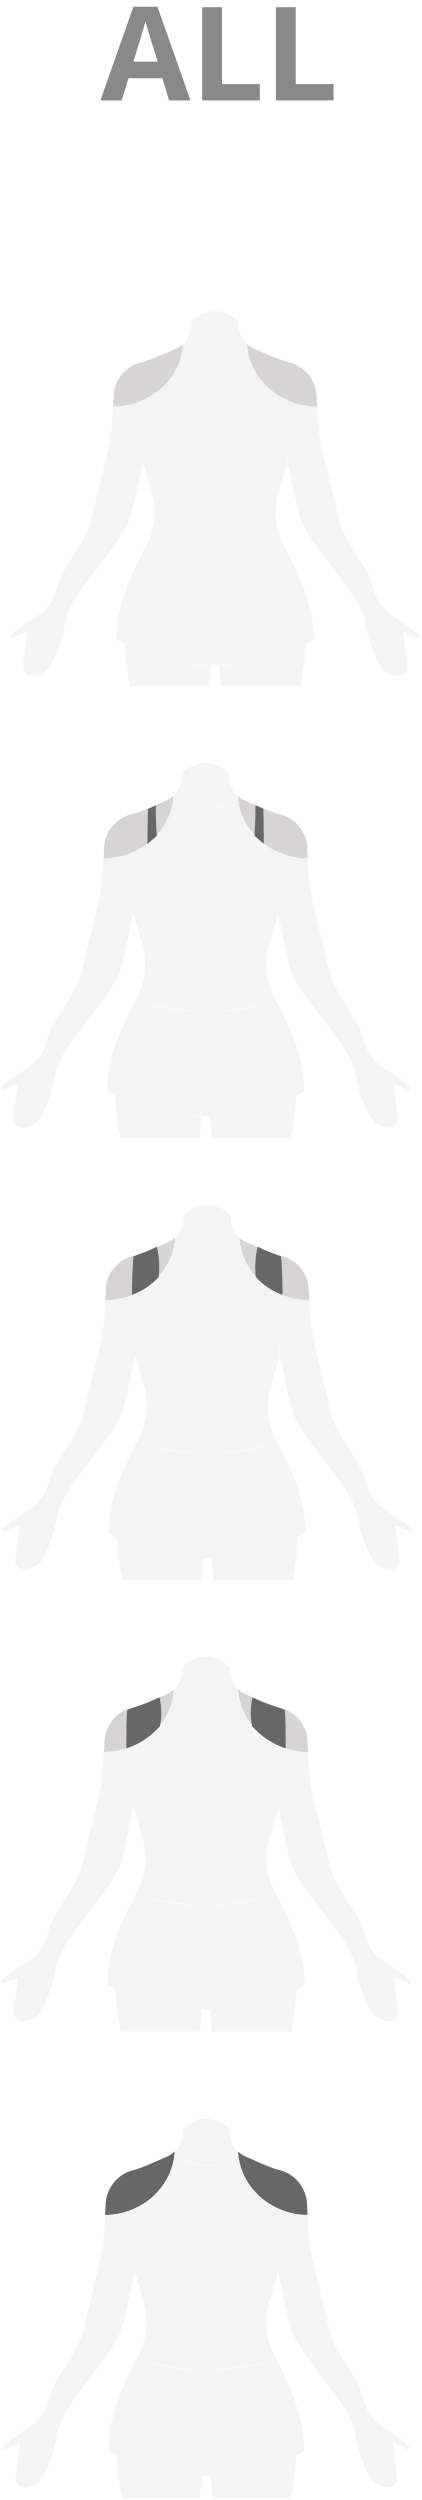
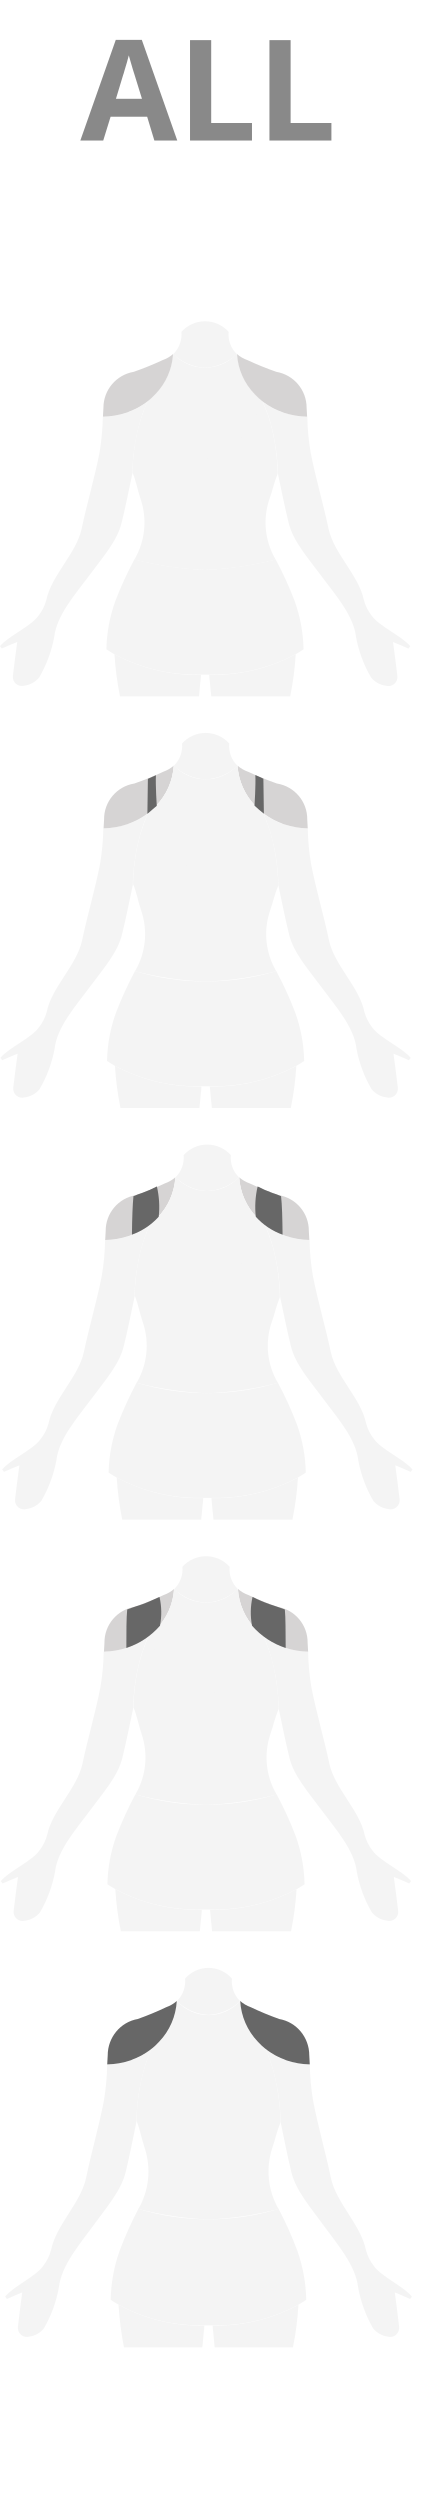
<svg xmlns="http://www.w3.org/2000/svg" width="42px" height="249px" viewBox="0 0 42 249" version="1.1">
  <defs />
  <g id="Page-1" stroke="none" stroke-width="1" fill="none" fill-rule="evenodd">
-     <g id="shoulder_thumbnails" transform="translate(0, -4)">
-       <g id="ALL" transform="translate(10, 0)" fill="#686868" fill-opacity="0.775" font-family="Muli-Bold, Muli" font-size="13" font-weight="bold">
-         <text>
-           <tspan x="0" y="14">ALL</tspan>
-         </text>
-       </g>
-       <g id="shoulder_thumbnails_0" transform="translate(1, 35)" fill-rule="nonzero">
+     <g id="shoulder_thumbnails">
+       <text id="ALL" fill-opacity="0.775" fill="#686868" font-family="Muli-Bold, Muli" font-size="14" font-weight="bold">
+         <tspan x="8" y="14">ALL</tspan>
+       </text>
+       <g id="shoulder_thumbnails_0" transform="translate(0, 32)" fill-rule="nonzero">
        <path d="M11.402,33.157 C11.487,34.568 11.671,35.972 11.952,37.357 L19.817,37.357 C19.867,36.736 19.95,36.107 20,35.494 C20.013,35.4 20.019,35.306 20.017,35.211 C17.015,35.285 14.046,34.577 11.402,33.157 Z" id="Path_927" fill="#F4F4F4" />
        <path d="M13.867,10.302 C14.076,9.512 14.355,8.742 14.7,8.001 C14.421,8.206 14.131,8.395 13.832,8.568 C13.816,8.585 13.799,8.585 13.783,8.601 L13.583,8.705 L13.48,8.755 C13.433,8.784 13.382,8.806 13.33,8.821 C13.282,8.836 13.237,8.858 13.196,8.887 C13.142,8.912 13.086,8.934 13.029,8.953 C12.98,8.97 12.946,8.986 12.896,9.003 C12.792,9.036 12.713,9.069 12.612,9.106 L12.596,9.106 C11.839,9.365 11.045,9.5 10.246,9.507 C10.219,10.708 10.108,11.905 9.913,13.09 C9.413,15.641 8.662,18.141 8.129,20.676 C7.596,23.143 5.111,25.31 4.61,27.777 C4.458,28.342 4.192,28.871 3.827,29.329 C3.104,30.372 0.816,31.356 0,32.356 C0.056,32.438 0.117,32.516 0.183,32.59 C0.701,32.356 1.218,32.139 1.717,31.94 C1.567,33.04 1.417,34.174 1.283,35.324 C1.249,35.624 1.368,35.921 1.599,36.116 C1.83,36.31 2.144,36.376 2.434,36.29 C3.009,36.214 3.534,35.922 3.901,35.474 C4.631,34.225 5.139,32.86 5.402,31.438 C5.636,29.304 7.486,27.203 8.786,25.454 C10.253,23.47 11.683,21.886 12.12,20.036 C12.52,18.419 12.837,16.786 13.187,15.152 L13.187,15.135 C13.208,13.502 13.437,11.878 13.867,10.302 Z" id="Path_928" fill="#F4F4F4" />
        <path d="M29.455,33.157 C29.37,34.568 29.186,35.972 28.905,37.357 L21.04,37.357 C20.99,36.736 20.906,36.107 20.857,35.494 C20.843,35.4 20.838,35.306 20.84,35.211 C23.841,35.281 26.809,34.574 29.455,33.157 Z" id="Path_951" fill="#F4F4F4" />
        <path d="M29.338,27.839 C28.8,26.427 28.17,25.052 27.455,23.721 C25.153,24.316 22.794,24.663 20.418,24.756 C18.042,24.664 15.683,24.317 13.381,23.721 C12.669,25.054 12.04,26.429 11.498,27.839 C10.933,29.39 10.629,31.023 10.598,32.673 C10.848,32.84 11.115,33.007 11.381,33.157 C14.03,34.567 16.999,35.268 19.999,35.19 L20.832,35.19 C23.832,35.268 26.801,34.567 29.45,33.157 C29.717,33.007 29.983,32.84 30.233,32.673 C30.202,31.024 29.9,29.39 29.338,27.839 Z" id="Path_952" fill="#F4F4F4" />
        <path d="M22.771,1.05 C22.173,0.382 21.318,-0 20.421,-0 C19.523,-0 18.669,0.382 18.07,1.05 C18.148,1.875 17.848,2.69 17.254,3.267 L17.27,3.283 C18.12,4.103 19.241,4.582 20.421,4.629 C21.6,4.579 22.72,4.1 23.572,3.283 L23.589,3.267 C22.992,2.692 22.691,1.875 22.771,1.05 Z" id="Path_953" fill="#F4F4F4" />
        <path d="M26.988,10.302 C26.779,9.512 26.5,8.742 26.155,8.001 C26.434,8.206 26.723,8.395 27.022,8.568 C27.039,8.585 27.055,8.585 27.072,8.601 L27.272,8.705 L27.375,8.755 C27.422,8.784 27.472,8.806 27.525,8.821 C27.573,8.836 27.618,8.858 27.659,8.887 C27.713,8.912 27.769,8.934 27.825,8.953 C27.875,8.97 27.909,8.986 27.959,9.003 C28.062,9.036 28.142,9.069 28.242,9.106 L28.259,9.106 C29.016,9.365 29.809,9.5 30.609,9.507 C30.627,10.708 30.739,11.906 30.942,13.09 C31.442,15.641 32.192,18.141 32.726,20.676 C33.259,23.143 35.744,25.31 36.245,27.777 C36.396,28.342 36.663,28.871 37.028,29.329 C37.762,30.379 40.046,31.362 40.862,32.363 C40.806,32.445 40.745,32.523 40.679,32.597 C40.161,32.363 39.644,32.147 39.145,31.947 C39.295,33.047 39.445,34.181 39.579,35.331 C39.613,35.631 39.494,35.929 39.263,36.123 C39.032,36.318 38.718,36.383 38.428,36.297 C37.853,36.221 37.328,35.929 36.961,35.481 C36.231,34.233 35.723,32.867 35.46,31.445 C35.226,29.311 33.376,27.211 32.076,25.461 C30.609,23.477 29.179,21.894 28.742,20.043 C28.342,18.426 28.025,16.793 27.675,15.159 L27.675,15.143 C27.636,13.508 27.405,11.883 26.988,10.302 Z" id="Path_954" fill="#F4F4F4" />
        <path d="M27.638,15.236 C27.638,15.252 27.655,15.102 27.655,15.119 C27.615,13.493 27.392,11.877 26.988,10.302 C26.763,9.517 26.485,8.748 26.155,8.001 C26.155,8.001 25.888,7.785 25.755,7.668 C25.686,7.616 25.624,7.554 25.571,7.485 L25.438,7.351 L25.372,7.285 C24.319,6.2 23.687,4.776 23.588,3.267 L23.571,3.283 C22.755,4.155 21.615,4.65 20.421,4.65 C19.227,4.65 18.086,4.155 17.27,3.283 L17.254,3.267 C17.158,4.776 16.525,6.201 15.47,7.284 L15.403,7.35 L15.27,7.484 L15.087,7.667 C14.953,7.784 14.82,7.901 14.686,8 C14.354,8.746 14.076,9.515 13.853,10.301 C13.433,11.873 13.21,13.491 13.187,15.118 C13.187,15.101 13.203,15.085 13.203,15.068 C13.57,15.968 13.703,16.836 14.003,17.702 C14.686,19.707 14.459,21.911 13.382,23.736 C15.684,24.33 18.043,24.677 20.419,24.771 C22.795,24.679 25.154,24.332 27.456,23.736 C26.379,21.911 26.153,19.707 26.835,17.702 C27.156,16.837 27.272,16.119 27.638,15.236 Z" id="Path_968" fill="#F4F4F4" />
        <path d="M26.155,7.985 C26.022,7.881 25.888,7.768 25.755,7.651 C25.686,7.599 25.624,7.537 25.571,7.468 L25.438,7.335 L25.372,7.269 C24.318,6.184 23.685,4.759 23.586,3.25 L23.569,3.267 C22.753,4.139 21.613,4.634 20.419,4.634 C19.224,4.634 18.084,4.139 17.268,3.267 L17.254,3.25 C17.158,4.76 16.525,6.185 15.47,7.268 L15.403,7.334 L15.27,7.467 L15.087,7.65 C14.953,7.767 14.82,7.884 14.686,7.984 C14.902,8.15 16.47,13.651 20.42,13.651 C24.154,13.651 25.938,8.134 26.154,7.984 L26.155,7.985 Z" id="Path_971" fill="#F4F4F4" />
        <path d="M12.602,9.101 C11.844,9.354 11.051,9.489 10.252,9.502 C10.269,9.202 10.285,8.918 10.302,8.618 C10.299,6.848 11.574,5.334 13.319,5.034 C14.294,4.696 15.251,4.307 16.187,3.871 C16.58,3.737 16.943,3.526 17.254,3.25 L17.237,3.267 C17.148,4.77 16.52,6.19 15.47,7.268 L15.403,7.334 L15.27,7.467 L15.087,7.65 C14.701,7.998 14.276,8.301 13.82,8.551 C13.803,8.567 13.787,8.567 13.77,8.584 L13.571,8.687 L13.467,8.737 C13.42,8.766 13.37,8.788 13.317,8.803 C13.27,8.818 13.225,8.841 13.184,8.869 C13.129,8.894 13.074,8.917 13.017,8.936 C12.967,8.952 12.933,8.969 12.884,8.985 C12.794,9.034 12.7,9.073 12.602,9.101 Z M28.238,9.101 C28.996,9.354 29.789,9.489 30.588,9.502 C30.572,9.202 30.555,8.918 30.539,8.618 C30.541,6.848 29.266,5.334 27.521,5.034 C26.546,4.696 25.59,4.307 24.655,3.871 C24.261,3.737 23.899,3.526 23.588,3.25 L23.604,3.267 C23.694,4.77 24.321,6.19 25.372,7.268 L25.438,7.334 L25.571,7.467 L25.755,7.65 C26.141,7.998 26.566,8.301 27.021,8.551 C27.038,8.567 27.054,8.567 27.071,8.584 L27.271,8.687 L27.374,8.737 C27.421,8.766 27.471,8.788 27.524,8.803 C27.572,8.818 27.617,8.841 27.658,8.869 C27.712,8.894 27.768,8.917 27.824,8.936 C27.874,8.952 27.908,8.969 27.958,8.985 C28.048,9.031 28.142,9.07 28.238,9.101 Z" id="Path_959" fill="#D6D4D4" />
      </g>
-       <g id="shoulder_thumbnails_1" transform="translate(0, 80)" fill-rule="nonzero">
+       <g id="shoulder_thumbnails_1" transform="translate(0, 73)" fill-rule="nonzero">
        <path d="M11.448,33.157 C11.533,34.568 11.717,35.972 11.999,37.357 L19.863,37.357 C19.913,36.736 19.997,36.107 20.047,35.494 C20.06,35.4 20.065,35.306 20.063,35.211 C17.062,35.281 14.094,34.574 11.448,33.157 Z" id="Path_982" fill="#F4F4F4" />
        <path d="M13.912,10.302 C14.121,9.512 14.4,8.742 14.745,8.001 C14.466,8.206 14.177,8.395 13.878,8.568 C13.861,8.585 13.845,8.585 13.828,8.601 L13.629,8.705 L13.525,8.755 C13.478,8.784 13.428,8.806 13.375,8.821 C13.328,8.836 13.283,8.858 13.242,8.887 C13.187,8.912 13.132,8.934 13.075,8.953 C13.025,8.97 12.991,8.986 12.941,9.003 C12.838,9.036 12.758,9.069 12.658,9.106 L12.641,9.106 C11.884,9.365 11.091,9.5 10.291,9.507 C10.273,10.708 10.161,11.906 9.958,13.09 C9.458,15.641 8.708,18.141 8.174,20.676 C7.641,23.143 5.157,25.31 4.656,27.777 C4.504,28.342 4.237,28.871 3.872,29.329 C3.139,30.379 0.855,31.362 0.038,32.363 C0.094,32.445 0.155,32.523 0.221,32.597 C0.739,32.363 1.256,32.147 1.755,31.947 C1.605,33.047 1.455,34.181 1.321,35.331 C1.287,35.631 1.406,35.929 1.637,36.123 C1.869,36.318 2.182,36.383 2.472,36.297 C3.047,36.221 3.572,35.929 3.94,35.481 C4.67,34.233 5.177,32.867 5.44,31.445 C5.674,29.311 7.524,27.211 8.824,25.461 C10.291,23.477 11.721,21.894 12.158,20.043 C12.559,18.426 12.875,16.793 13.225,15.159 L13.225,15.143 C13.265,13.508 13.495,11.883 13.912,10.302 Z" id="Path_983" fill="#F4F4F4" />
        <path d="M12.948,8.984 C12.997,8.968 13.032,8.951 13.081,8.935 C13.136,8.91 13.191,8.888 13.248,8.868 C13.295,8.853 13.34,8.831 13.381,8.802 C13.431,8.786 13.485,8.753 13.531,8.736 L13.635,8.686 L13.835,8.583 C13.851,8.566 13.868,8.566 13.884,8.55 C14.339,8.298 14.764,7.996 15.151,7.649 C15.22,7.597 15.282,7.535 15.334,7.466 L15.467,7.333 L15.534,7.267 C16.584,6.189 17.212,4.768 17.301,3.266 L17.318,3.249 C17.005,3.523 16.643,3.733 16.251,3.87 C15.315,4.308 14.358,4.697 13.383,5.038 C11.629,5.321 10.347,6.845 10.366,8.621 C10.349,8.921 10.333,9.205 10.316,9.505 C11.11,9.492 11.897,9.357 12.65,9.104 L12.666,9.104 C12.763,9.071 12.857,9.031 12.948,8.984 Z" id="Path_988" fill="#D6D4D4" />
        <path d="M29.517,33.157 C29.432,34.568 29.248,35.972 28.967,37.357 L21.102,37.357 C21.052,36.736 20.969,36.107 20.919,35.494 C20.906,35.4 20.9,35.306 20.902,35.211 C23.903,35.281 26.871,34.574 29.517,33.157 Z" id="Path_1007" fill="#F4F4F4" />
        <path d="M29.4,27.839 C28.862,26.427 28.233,25.052 27.517,23.721 C22.927,25.1 18.033,25.1 13.443,23.721 C12.731,25.054 12.102,26.429 11.56,27.839 C10.996,29.39 10.691,31.023 10.66,32.673 C10.91,32.84 11.177,33.007 11.443,33.157 C14.092,34.567 17.061,35.268 20.061,35.19 L20.894,35.19 C23.894,35.268 26.863,34.567 29.512,33.157 C29.779,33.007 30.045,32.84 30.295,32.673 C30.264,31.024 29.962,29.39 29.4,27.839 Z" id="Path_1008" fill="#F4F4F4" />
        <path d="M22.833,1.05 C22.235,0.382 21.38,-0 20.483,-0 C19.585,-0 18.731,0.382 18.132,1.05 C18.21,1.875 17.91,2.69 17.316,3.267 L17.332,3.283 C18.182,4.103 19.304,4.582 20.483,4.629 C21.662,4.579 22.783,4.1 23.634,3.283 L23.651,3.267 C23.054,2.692 22.753,1.875 22.833,1.05 Z" id="Path_1009" fill="#F4F4F4" />
        <path d="M27.034,10.302 C26.824,9.512 26.546,8.742 26.201,8.001 C26.479,8.206 26.769,8.395 27.068,8.568 C27.084,8.585 27.101,8.585 27.117,8.601 L27.317,8.705 L27.421,8.755 C27.467,8.784 27.518,8.806 27.571,8.821 C27.618,8.836 27.663,8.858 27.704,8.887 C27.759,8.912 27.814,8.934 27.871,8.953 C27.921,8.97 27.955,8.986 28.004,9.003 C28.108,9.036 28.188,9.069 28.288,9.106 L28.304,9.106 C29.061,9.365 29.855,9.5 30.655,9.507 C30.673,10.708 30.784,11.906 30.988,13.09 C31.488,15.641 32.238,18.141 32.772,20.676 C33.306,23.143 35.789,25.31 36.29,27.777 C36.442,28.342 36.708,28.871 37.074,29.329 C37.807,30.379 40.091,31.362 40.908,32.363 C40.852,32.445 40.791,32.523 40.724,32.597 C40.207,32.363 39.69,32.147 39.191,31.947 C39.341,33.047 39.491,34.181 39.624,35.331 C39.659,35.631 39.54,35.929 39.309,36.123 C39.077,36.318 38.764,36.383 38.474,36.297 C37.899,36.221 37.374,35.929 37.006,35.481 C36.276,34.233 35.769,32.867 35.506,31.445 C35.272,29.311 33.422,27.211 32.122,25.461 C30.655,23.477 29.224,21.894 28.788,20.043 C28.387,18.426 28.071,16.793 27.721,15.159 L27.721,15.143 C27.698,13.506 27.467,11.88 27.034,10.302 Z" id="Path_1010" fill="#F4F4F4" />
        <path d="M28.018,8.984 C27.968,8.968 27.934,8.951 27.884,8.935 C27.83,8.91 27.774,8.888 27.718,8.868 C27.67,8.853 27.625,8.831 27.584,8.802 C27.535,8.786 27.481,8.753 27.434,8.736 L27.331,8.686 L27.131,8.583 C27.114,8.566 27.098,8.566 27.081,8.55 C26.627,8.298 26.202,7.996 25.815,7.649 C25.746,7.597 25.684,7.535 25.631,7.466 L25.498,7.333 L25.432,7.267 C24.381,6.189 23.754,4.768 23.664,3.266 L23.65,3.25 C23.963,3.524 24.325,3.734 24.717,3.871 C25.652,4.309 26.609,4.698 27.584,5.039 C29.338,5.322 30.621,6.846 30.602,8.622 C30.618,8.922 30.635,9.206 30.651,9.506 C29.858,9.493 29.07,9.358 28.318,9.105 L28.301,9.105 C28.203,9.075 28.108,9.035 28.018,8.984 Z" id="Path_1015" fill="#D6D4D4" />
        <path d="M27.7,15.236 C27.7,15.252 27.717,15.102 27.717,15.119 C27.677,13.493 27.454,11.877 27.05,10.302 C26.825,9.517 26.547,8.748 26.217,8.001 C26.217,8.001 25.95,7.785 25.817,7.668 C25.748,7.616 25.686,7.554 25.634,7.485 L25.5,7.351 L25.434,7.285 C24.382,6.2 23.749,4.776 23.65,3.268 L23.633,3.285 C22.818,4.157 21.677,4.651 20.483,4.651 C19.289,4.651 18.148,4.157 17.332,3.285 L17.316,3.268 C17.22,4.777 16.588,6.202 15.532,7.285 L15.465,7.351 L15.332,7.485 L15.149,7.668 C15.015,7.785 14.882,7.902 14.748,8.001 C14.416,8.747 14.138,9.516 13.915,10.302 C13.496,11.874 13.272,13.492 13.249,15.119 C13.249,15.102 13.265,15.086 13.265,15.069 C13.632,15.969 13.765,16.837 14.065,17.703 C14.748,19.708 14.521,21.912 13.444,23.737 C15.746,24.331 18.105,24.678 20.481,24.772 C22.857,24.68 25.216,24.333 27.518,23.737 C26.442,21.912 26.215,19.708 26.897,17.703 C27.2,16.837 27.334,16.119 27.7,15.236 Z" id="Path_1024" fill="#F4F4F4" />
        <path d="M26.217,7.985 C26.084,7.881 25.95,7.768 25.817,7.651 C25.748,7.599 25.686,7.537 25.634,7.468 L25.5,7.335 L25.434,7.269 C24.381,6.184 23.747,4.759 23.648,3.25 L23.631,3.267 C22.815,4.139 21.675,4.634 20.481,4.634 C19.287,4.634 18.146,4.139 17.33,3.267 L17.316,3.25 C17.22,4.76 16.587,6.185 15.532,7.268 L15.465,7.334 L15.332,7.467 L15.149,7.65 C15.015,7.767 14.882,7.884 14.748,7.984 C14.965,8.15 16.532,13.651 20.482,13.651 C24.199,13.651 26,8.134 26.216,7.984 L26.217,7.985 Z" id="Path_1027" fill="#F4F4F4" />
        <path d="M14.68,8.061 C14.697,6.344 14.73,4.577 14.73,4.577 C14.73,4.577 14.847,4.511 15.53,4.211 C15.48,5.194 15.613,7.261 15.613,7.261 C15.313,7.528 15.013,7.761 14.68,8.061 Z" id="Path_69_4_" fill="#676767" />
        <path d="M25.349,7.245 C25.349,7.245 25.482,5.175 25.433,4.194 C26.116,4.494 26.233,4.56 26.233,4.56 C26.233,4.56 26.266,6.328 26.282,8.045 C25.933,7.761 25.649,7.528 25.349,7.245 Z" id="Path_69_3_" fill="#676767" />
      </g>
-       <g id="shoulder_thumbnails_2" transform="translate(0, 124)" fill-rule="nonzero">
+       <g id="shoulder_thumbnails_2" transform="translate(0, 114)" fill-rule="nonzero">
        <path d="M11.624,33.157 C11.709,34.568 11.893,35.972 12.175,37.357 L20.039,37.357 C20.089,36.736 20.173,36.107 20.222,35.494 C20.236,35.4 20.241,35.306 20.239,35.211 C17.238,35.285 14.269,34.577 11.624,33.157 Z" id="Path_1038" fill="#F4F4F4" />
        <path d="M14.089,10.302 C14.298,9.512 14.577,8.742 14.922,8.001 C14.643,8.206 14.354,8.395 14.055,8.568 C14.038,8.585 14.022,8.585 14.005,8.601 L13.806,8.705 L13.702,8.755 C13.655,8.784 13.605,8.806 13.552,8.821 C13.504,8.836 13.459,8.858 13.419,8.887 C13.364,8.912 13.309,8.934 13.252,8.953 C13.202,8.97 13.168,8.986 13.118,9.003 C13.015,9.036 12.935,9.069 12.835,9.106 L12.818,9.106 C12.061,9.365 11.268,9.5 10.468,9.507 C10.45,10.708 10.338,11.906 10.135,13.09 C9.635,15.641 8.885,18.141 8.351,20.676 C7.817,23.143 5.333,25.31 4.833,27.777 C4.681,28.342 4.414,28.871 4.049,29.329 C3.316,30.379 1.032,31.362 0.215,32.363 C0.271,32.445 0.332,32.523 0.398,32.597 C0.916,32.363 1.433,32.147 1.932,31.947 C1.782,33.047 1.632,34.181 1.498,35.331 C1.464,35.631 1.583,35.929 1.814,36.123 C2.046,36.318 2.359,36.383 2.649,36.297 C3.224,36.221 3.749,35.929 4.117,35.481 C4.846,34.233 5.354,32.867 5.617,31.445 C5.851,29.311 7.701,27.211 9.001,25.461 C10.468,23.477 11.898,21.894 12.335,20.043 C12.736,18.426 13.052,16.793 13.402,15.159 L13.402,15.143 C13.425,13.506 13.656,11.88 14.089,10.302 Z" id="Path_1039" fill="#F4F4F4" />
        <path d="M13.108,8.984 C13.158,8.968 13.192,8.951 13.242,8.935 C13.296,8.91 13.352,8.888 13.408,8.868 C13.456,8.853 13.501,8.831 13.542,8.802 C13.591,8.786 13.645,8.753 13.692,8.736 L13.795,8.686 L13.995,8.583 C14.011,8.566 14.028,8.566 14.045,8.55 C14.499,8.298 14.924,7.996 15.311,7.649 C15.38,7.597 15.442,7.535 15.494,7.466 L15.628,7.333 L15.694,7.267 C16.745,6.189 17.372,4.768 17.462,3.266 L17.478,3.249 C17.165,3.523 16.803,3.733 16.411,3.87 C15.476,4.308 14.519,4.697 13.544,5.038 C11.79,5.321 10.507,6.845 10.526,8.621 C10.51,8.921 10.493,9.205 10.477,9.505 C11.27,9.492 12.058,9.357 12.81,9.104 L12.827,9.104 C12.924,9.074 13.019,9.034 13.108,8.984 Z" id="Path_1044" fill="#D6D4D4" />
        <path d="M29.678,33.157 C29.593,34.568 29.409,35.972 29.127,37.357 L21.262,37.357 C21.213,36.736 21.129,36.107 21.079,35.494 C21.066,35.4 21.06,35.306 21.063,35.211 C24.064,35.281 27.031,34.574 29.678,33.157 Z" id="Path_1063" fill="#F4F4F4" />
        <path d="M29.561,27.839 C29.022,26.427 28.393,25.052 27.677,23.721 C23.087,25.1 18.194,25.1 13.604,23.721 C12.892,25.054 12.263,26.429 11.72,27.839 C11.156,29.39 10.852,31.023 10.82,32.673 C11.071,32.84 11.338,33.007 11.603,33.157 C14.252,34.567 17.221,35.268 20.221,35.19 L21.054,35.19 C24.055,35.268 27.024,34.567 29.672,33.157 C29.939,33.007 30.205,32.84 30.456,32.673 C30.425,31.024 30.122,29.39 29.561,27.839 Z" id="Path_1064" fill="#F4F4F4" />
        <path d="M22.993,1.05 C22.394,0.382 21.539,-0 20.642,-0 C19.745,-0 18.89,0.382 18.292,1.05 C18.369,1.875 18.069,2.69 17.475,3.267 L17.492,3.283 C18.342,4.103 19.463,4.582 20.643,4.629 C21.822,4.579 22.942,4.1 23.794,3.283 L23.81,3.267 C23.213,2.692 22.912,1.875 22.993,1.05 Z" id="Path_1065" fill="#F4F4F4" />
        <path d="M27.211,10.302 C27.001,9.512 26.723,8.742 26.378,8.001 C26.656,8.206 26.946,8.395 27.245,8.568 C27.261,8.585 27.278,8.585 27.294,8.601 L27.494,8.705 L27.598,8.755 C27.644,8.784 27.695,8.806 27.748,8.821 C27.795,8.836 27.84,8.858 27.881,8.887 C27.936,8.912 27.991,8.934 28.048,8.953 C28.097,8.97 28.132,8.986 28.181,9.003 C28.285,9.036 28.364,9.069 28.465,9.106 L28.481,9.106 C29.238,9.365 30.032,9.5 30.831,9.507 C30.85,10.708 30.961,11.906 31.165,13.09 C31.665,15.641 32.415,18.141 32.949,20.676 C33.482,23.143 35.966,25.31 36.467,27.777 C36.619,28.342 36.885,28.871 37.25,29.329 C37.984,30.379 40.268,31.362 41.084,32.363 C41.029,32.445 40.967,32.523 40.901,32.597 C40.384,32.363 39.866,32.147 39.368,31.947 C39.518,33.047 39.668,34.181 39.801,35.331 C39.836,35.631 39.717,35.929 39.485,36.123 C39.254,36.318 38.94,36.383 38.651,36.297 C38.076,36.221 37.551,35.929 37.183,35.481 C36.453,34.233 35.946,32.867 35.683,31.445 C35.449,29.311 33.599,27.211 32.299,25.461 C30.831,23.477 29.401,21.894 28.965,20.043 C28.564,18.426 28.248,16.793 27.898,15.159 L27.898,15.143 C27.858,13.508 27.628,11.883 27.211,10.302 Z" id="Path_1066" fill="#F4F4F4" />
        <path d="M28.178,8.984 C28.129,8.968 28.094,8.951 28.045,8.935 C27.99,8.91 27.935,8.888 27.878,8.868 C27.831,8.853 27.786,8.831 27.745,8.802 C27.695,8.786 27.641,8.753 27.595,8.736 L27.491,8.686 L27.291,8.583 C27.275,8.566 27.258,8.566 27.242,8.55 C26.787,8.298 26.362,7.996 25.975,7.649 C25.906,7.597 25.844,7.535 25.792,7.466 L25.658,7.333 L25.592,7.267 C24.541,6.189 23.914,4.768 23.825,3.266 L23.81,3.25 C24.123,3.524 24.485,3.734 24.877,3.871 C25.812,4.307 26.768,4.696 27.743,5.034 C29.496,5.318 30.779,6.841 30.76,8.618 C30.777,8.918 30.793,9.202 30.81,9.502 C30.016,9.489 29.229,9.354 28.476,9.101 L28.46,9.101 C28.363,9.069 28.269,9.03 28.178,8.984 Z" id="Path_1071" fill="#D6D4D4" />
        <path d="M27.86,15.236 C27.86,15.252 27.877,15.102 27.877,15.119 C27.838,13.493 27.614,11.877 27.211,10.302 C26.986,9.517 26.707,8.748 26.378,8.001 C26.378,8.001 26.111,7.785 25.977,7.668 C25.908,7.616 25.846,7.554 25.794,7.485 L25.66,7.351 L25.594,7.285 C24.542,6.2 23.91,4.776 23.81,3.268 L23.794,3.285 C22.978,4.157 21.837,4.651 20.643,4.651 C19.449,4.651 18.308,4.157 17.493,3.285 L17.476,3.268 C17.381,4.777 16.748,6.202 15.692,7.285 L15.626,7.351 L15.492,7.485 L15.309,7.668 C15.176,7.785 15.042,7.902 14.909,8.001 C14.576,8.747 14.298,9.516 14.076,10.302 C13.656,11.874 13.432,13.492 13.409,15.119 C13.409,15.102 13.426,15.086 13.426,15.069 C13.792,15.969 13.926,16.837 14.226,17.703 C14.908,19.708 14.681,21.912 13.605,23.737 C15.907,24.331 18.266,24.678 20.642,24.772 C23.017,24.68 25.377,24.333 27.678,23.737 C26.602,21.912 26.375,19.708 27.057,17.703 C27.378,16.837 27.494,16.119 27.86,15.236 Z" id="Path_1080" fill="#F4F4F4" />
        <path d="M26.378,7.985 C26.244,7.881 26.111,7.768 25.977,7.651 C25.908,7.599 25.846,7.537 25.794,7.468 L25.66,7.335 L25.594,7.269 C24.541,6.184 23.908,4.759 23.808,3.25 L23.792,3.267 C22.976,4.139 21.835,4.634 20.641,4.634 C19.447,4.634 18.306,4.139 17.491,3.267 L17.476,3.25 C17.381,4.76 16.748,6.185 15.692,7.268 L15.626,7.334 L15.492,7.467 L15.309,7.65 C15.176,7.767 15.042,7.884 14.909,7.984 C15.125,8.15 16.693,13.651 20.643,13.651 C24.376,13.651 26.16,8.134 26.377,7.984 L26.378,7.985 Z" id="Path_1083" fill="#F4F4F4" />
        <path d="M13.291,5.137 C13.207,6.021 13.158,7.287 13.141,8.971 C14.163,8.604 15.079,7.992 15.808,7.187 C15.918,6.178 15.856,5.158 15.625,4.169 C15.163,4.414 14.684,4.626 14.192,4.803 C13.908,4.887 13.575,5.021 13.291,5.137 Z" id="Path_44_8_" fill="#676767" />
        <path d="M27.094,4.804 C26.602,4.627 26.123,4.415 25.66,4.17 C25.429,5.159 25.367,6.179 25.477,7.188 C26.203,7.996 27.12,8.609 28.144,8.972 C28.127,7.305 28.094,6.022 27.994,5.138 C27.715,5.021 27.377,4.887 27.094,4.804 Z" id="Path_44_7_" fill="#676767" />
      </g>
-       <g id="shoulder_thumbnails_3" transform="translate(0, 169)" fill-rule="nonzero">
+       <g id="shoulder_thumbnails_3" transform="translate(0, 155)" fill-rule="nonzero">
        <path d="M11.485,33.157 C11.57,34.568 11.754,35.972 12.036,37.357 L19.901,37.357 C19.95,36.736 20.034,36.107 20.084,35.494 C20.097,35.4 20.103,35.306 20.1,35.211 C17.1,35.281 14.132,34.574 11.485,33.157 Z" id="Path_1094" fill="#F4F4F4" />
        <path d="M13.949,10.302 C14.159,9.512 14.437,8.742 14.782,8.001 C14.504,8.206 14.214,8.395 13.915,8.568 C13.899,8.585 13.882,8.585 13.866,8.601 L13.666,8.705 L13.562,8.755 C13.516,8.784 13.465,8.806 13.412,8.821 C13.365,8.836 13.32,8.858 13.279,8.887 C13.224,8.912 13.169,8.934 13.112,8.953 C13.063,8.97 13.028,8.986 12.979,9.003 C12.875,9.036 12.796,9.069 12.695,9.106 L12.679,9.106 C11.922,9.365 11.128,9.5 10.329,9.507 C10.31,10.708 10.199,11.906 9.995,13.09 C9.496,15.641 8.745,18.141 8.211,20.676 C7.678,23.143 5.194,25.31 4.693,27.777 C4.541,28.342 4.275,28.871 3.91,29.329 C3.176,30.379 0.892,31.362 0.076,32.363 C0.131,32.445 0.193,32.523 0.259,32.597 C0.776,32.363 1.294,32.147 1.792,31.947 C1.642,33.047 1.492,34.181 1.359,35.331 C1.324,35.631 1.443,35.929 1.675,36.123 C1.906,36.318 2.22,36.383 2.509,36.297 C3.084,36.221 3.609,35.929 3.977,35.481 C4.707,34.233 5.214,32.867 5.477,31.445 C5.711,29.311 7.561,27.211 8.861,25.461 C10.329,23.477 11.759,21.894 12.195,20.043 C12.596,18.426 12.913,16.793 13.262,15.159 L13.262,15.143 C13.294,13.507 13.524,11.881 13.949,10.302 Z" id="Path_1095" fill="#F4F4F4" />
        <path d="M12.986,8.984 C13.036,8.968 13.07,8.951 13.119,8.935 C13.174,8.91 13.229,8.888 13.286,8.868 C13.334,8.853 13.379,8.831 13.42,8.802 C13.469,8.786 13.523,8.753 13.57,8.736 L13.673,8.686 L13.873,8.583 C13.889,8.566 13.906,8.566 13.922,8.55 C14.377,8.298 14.802,7.996 15.189,7.649 C15.258,7.597 15.32,7.535 15.372,7.466 L15.506,7.333 L15.572,7.267 C16.623,6.189 17.25,4.768 17.339,3.266 L17.356,3.249 C17.043,3.523 16.681,3.733 16.289,3.87 C15.354,4.308 14.397,4.697 13.422,5.038 C11.668,5.321 10.385,6.845 10.404,8.621 C10.388,8.921 10.371,9.205 10.354,9.505 C11.148,9.492 11.935,9.357 12.688,9.104 L12.705,9.104 C12.786,9.068 12.886,9.035 12.986,8.984 Z" id="Path_1100" fill="#D6D4D4" />
        <path d="M29.539,33.157 C29.454,34.568 29.27,35.972 28.988,37.357 L21.124,37.357 C21.074,36.736 20.99,36.107 20.941,35.494 C20.927,35.4 20.922,35.306 20.924,35.211 C23.925,35.281 26.893,34.574 29.539,33.157 Z" id="Path_1119" fill="#F4F4F4" />
        <path d="M29.439,27.839 C28.9,26.427 28.271,25.052 27.555,23.721 C22.965,25.1 18.072,25.1 13.482,23.721 C12.77,25.054 12.141,26.429 11.598,27.839 C11.034,29.39 10.73,31.023 10.698,32.673 C10.948,32.84 11.215,33.007 11.481,33.157 C14.13,34.567 17.099,35.268 20.099,35.19 L20.932,35.19 C23.932,35.268 26.901,34.567 29.55,33.157 C29.817,33.007 30.083,32.84 30.334,32.673 C30.303,31.024 30,29.39 29.439,27.839 Z" id="Path_1120" fill="#F4F4F4" />
        <path d="M22.871,1.05 C22.272,0.382 21.417,-0 20.52,-0 C19.623,-0 18.768,0.382 18.169,1.05 C18.247,1.875 17.947,2.69 17.353,3.267 L17.369,3.283 C18.219,4.103 19.341,4.582 20.521,4.629 C21.7,4.579 22.82,4.1 23.672,3.283 L23.688,3.267 C23.091,2.692 22.79,1.875 22.871,1.05 Z" id="Path_1121" fill="#F4F4F4" />
        <path d="M27.071,10.302 C26.862,9.512 26.583,8.742 26.238,8.001 C26.517,8.206 26.806,8.395 27.105,8.568 C27.122,8.585 27.138,8.585 27.155,8.601 L27.354,8.705 L27.458,8.755 C27.505,8.784 27.555,8.806 27.608,8.821 C27.656,8.836 27.701,8.858 27.741,8.887 C27.796,8.912 27.851,8.934 27.908,8.953 C27.958,8.97 27.992,8.986 28.042,9.003 C28.145,9.036 28.225,9.069 28.325,9.106 L28.342,9.106 C29.098,9.362 29.89,9.496 30.688,9.502 C30.706,10.703 30.818,11.901 31.021,13.085 C31.521,15.636 32.271,18.136 32.805,20.671 C33.338,23.138 35.822,25.304 36.323,27.772 C36.475,28.337 36.742,28.866 37.107,29.324 C37.84,30.374 40.124,31.357 40.941,32.358 C40.885,32.44 40.824,32.518 40.757,32.592 C40.24,32.358 39.723,32.142 39.224,31.942 C39.374,33.042 39.524,34.176 39.657,35.326 C39.692,35.626 39.573,35.924 39.342,36.118 C39.11,36.312 38.797,36.378 38.507,36.292 C37.932,36.216 37.407,35.924 37.039,35.476 C36.309,34.227 35.802,32.862 35.539,31.44 C35.305,29.306 33.455,27.205 32.155,25.456 C30.688,23.472 29.258,21.889 28.821,20.038 C28.42,18.421 28.104,16.788 27.754,15.154 L27.754,15.137 C27.723,13.504 27.494,11.88 27.071,10.302 Z" id="Path_1122" fill="#F4F4F4" />
        <path d="M28.055,8.984 C28.005,8.968 27.971,8.951 27.922,8.935 C27.867,8.91 27.812,8.888 27.755,8.868 C27.707,8.853 27.662,8.831 27.621,8.802 C27.572,8.786 27.518,8.753 27.471,8.736 L27.368,8.686 L27.168,8.583 C27.152,8.566 27.135,8.566 27.119,8.55 C26.664,8.298 26.239,7.996 25.852,7.649 C25.783,7.597 25.721,7.535 25.669,7.466 L25.535,7.333 L25.469,7.267 C24.418,6.189 23.791,4.768 23.702,3.266 L23.687,3.25 C24,3.524 24.362,3.734 24.754,3.871 C25.689,4.309 26.646,4.698 27.621,5.039 C29.375,5.322 30.658,6.846 30.639,8.622 C30.656,8.922 30.672,9.206 30.689,9.506 C29.895,9.493 29.108,9.358 28.355,9.105 L28.339,9.105 C28.24,9.075 28.145,9.035 28.055,8.984 Z" id="Path_1127" fill="#D6D4D4" />
        <path d="M27.738,15.236 C27.738,15.252 27.755,15.102 27.755,15.119 C27.716,13.493 27.492,11.877 27.089,10.302 C26.863,9.517 26.585,8.748 26.255,8.001 C26.255,8.001 25.989,7.785 25.855,7.668 C25.786,7.616 25.724,7.554 25.672,7.485 L25.538,7.351 L25.472,7.285 C24.42,6.2 23.788,4.776 23.688,3.268 L23.672,3.285 C22.856,4.157 21.715,4.651 20.521,4.651 C19.327,4.651 18.186,4.157 17.371,3.285 L17.354,3.268 C17.259,4.777 16.626,6.202 15.57,7.285 L15.504,7.351 L15.37,7.485 L15.187,7.668 C15.054,7.785 14.92,7.902 14.787,8.001 C14.454,8.747 14.176,9.516 13.954,10.302 C13.533,11.874 13.309,13.492 13.286,15.119 C13.286,15.102 13.303,15.086 13.303,15.069 C13.669,15.969 13.802,16.837 14.103,17.703 C14.785,19.708 14.558,21.912 13.482,23.737 C15.784,24.331 18.143,24.678 20.518,24.772 C22.894,24.68 25.253,24.333 27.555,23.737 C26.479,21.912 26.252,19.708 26.934,17.703 C27.239,16.837 27.372,16.119 27.738,15.236 Z" id="Path_1136" fill="#F4F4F4" />
        <path d="M26.238,7.985 C26.104,7.881 25.971,7.768 25.837,7.651 C25.768,7.599 25.707,7.537 25.654,7.468 L25.521,7.335 L25.455,7.269 C24.401,6.184 23.768,4.759 23.668,3.25 L23.652,3.267 C22.836,4.139 21.695,4.634 20.501,4.634 C19.307,4.634 18.167,4.139 17.351,3.267 L17.336,3.25 C17.241,4.76 16.608,6.185 15.552,7.268 L15.486,7.334 L15.353,7.467 L15.169,7.65 C15.036,7.767 14.902,7.884 14.769,7.984 C14.985,8.15 16.553,13.651 20.503,13.651 C24.237,13.651 26.037,8.134 26.237,7.984 L26.238,7.985 Z" id="Path_1139" fill="#F4F4F4" />
        <path d="M12.669,5.303 C12.585,6.187 12.585,7.47 12.585,9.137 C13.882,8.715 15.04,7.949 15.936,6.921 C16.119,5.972 16.102,4.995 15.887,4.053 C15.403,4.27 14.62,4.637 14.119,4.804 C13.819,4.886 12.952,5.192 12.669,5.303 Z" id="Path_44_6_" fill="#676767" />
        <path d="M26.921,4.804 C26.315,4.595 25.724,4.345 25.153,4.053 C24.938,4.995 24.921,5.972 25.104,6.921 C26,7.949 27.158,8.715 28.454,9.137 C28.438,7.47 28.454,6.187 28.371,5.303 C28.088,5.192 27.204,4.886 26.921,4.804 Z" id="Path_44_5_" fill="#676767" />
      </g>
-       <g id="shoulder_thumbnails_4" transform="translate(0, 215)" fill-rule="nonzero">
+       <g id="shoulder_thumbnails_4" transform="translate(0.214286, 196)" fill-rule="nonzero">
        <path d="M11.591,33.546 C11.675,34.974 11.858,36.394 12.137,37.796 L19.938,37.796 C19.987,37.168 20.07,36.531 20.12,35.911 C20.133,35.816 20.138,35.72 20.136,35.624 C17.16,35.696 14.216,34.98 11.591,33.546 Z" id="Path_1150" fill="#F4F4F4" />
        <path d="M14.051,10.423 C14.259,9.623 14.536,8.845 14.879,8.095 C14.602,8.302 14.315,8.493 14.019,8.669 C14.002,8.686 13.986,8.686 13.969,8.702 L13.771,8.807 L13.669,8.857 C13.622,8.887 13.572,8.909 13.52,8.924 C13.473,8.94 13.428,8.962 13.387,8.991 C13.333,9.017 13.278,9.039 13.222,9.058 C13.173,9.075 13.139,9.092 13.09,9.109 C12.987,9.142 12.908,9.176 12.808,9.213 L12.792,9.213 C12.041,9.475 11.254,9.611 10.461,9.619 C10.443,10.834 10.332,12.046 10.131,13.244 C9.635,15.825 8.891,18.354 8.361,20.919 C7.831,23.415 5.368,25.607 4.871,28.103 C4.721,28.675 4.456,29.21 4.094,29.673 C3.366,30.736 1.101,31.731 0.296,32.743 C0.352,32.826 0.413,32.905 0.478,32.98 C0.991,32.743 1.505,32.524 1.999,32.322 C1.85,33.435 1.702,34.583 1.569,35.746 C1.535,36.05 1.653,36.351 1.883,36.547 C2.112,36.744 2.423,36.81 2.711,36.724 C3.281,36.646 3.801,36.351 4.165,35.898 C4.889,34.635 5.393,33.253 5.653,31.814 C5.885,29.656 7.721,27.53 9.01,25.76 C10.465,23.753 11.884,22.151 12.317,20.279 C12.714,18.642 13.028,16.99 13.375,15.337 L13.375,15.32 C13.396,13.665 13.624,12.019 14.051,10.423 Z" id="Path_1151" fill="#F4F4F4" />
        <path d="M13.078,9.09 C13.128,9.073 13.161,9.056 13.211,9.04 C13.265,9.014 13.32,8.992 13.376,8.973 C13.423,8.957 13.468,8.935 13.508,8.906 C13.558,8.889 13.611,8.855 13.657,8.839 L13.76,8.788 L13.958,8.684 C13.974,8.667 13.991,8.667 14.007,8.65 C14.458,8.395 14.88,8.09 15.264,7.739 C15.332,7.686 15.393,7.624 15.445,7.554 L15.578,7.419 L15.643,7.352 C16.686,6.261 17.308,4.824 17.396,3.304 L17.413,3.287 C17.103,3.564 16.743,3.777 16.355,3.916 C15.427,4.358 14.478,4.753 13.51,5.097 C11.771,5.384 10.498,6.925 10.517,8.722 C10.501,9.026 10.485,9.313 10.468,9.616 C11.256,9.604 12.036,9.467 12.783,9.211 L12.799,9.211 C12.895,9.178 12.988,9.137 13.078,9.09 Z" id="Path_1156" fill="#F4F4F4" />
        <path d="M29.513,33.546 C29.429,34.974 29.247,36.394 28.967,37.796 L21.166,37.796 C21.117,37.168 21.034,36.531 20.985,35.911 C20.972,35.816 20.966,35.72 20.968,35.624 C23.945,35.696 26.889,34.98 29.513,33.546 Z" id="Path_1175" fill="#F4F4F4" />
        <path d="M29.398,28.166 C28.864,26.738 28.24,25.346 27.53,24 C22.978,25.395 18.124,25.395 13.571,24 C12.865,25.348 12.241,26.739 11.703,28.166 C11.143,29.735 10.841,31.388 10.81,33.057 C11.058,33.226 11.323,33.394 11.587,33.546 C14.214,34.973 17.159,35.682 20.135,35.603 L20.961,35.603 C23.937,35.682 26.882,34.973 29.509,33.546 C29.774,33.394 30.039,33.226 30.286,33.057 C30.255,31.388 29.955,29.735 29.398,28.166 Z" id="Path_1176" fill="#F4F4F4" />
        <path d="M22.884,1.063 C22.29,0.386 21.442,-0 20.552,-0 C19.662,-0 18.814,0.386 18.221,1.063 C18.298,1.897 18,2.722 17.411,3.305 L17.427,3.322 C18.27,4.151 19.383,4.636 20.553,4.683 C21.722,4.632 22.833,4.148 23.678,3.322 L23.694,3.305 C23.102,2.723 22.804,1.897 22.884,1.063 Z" id="Path_1177" fill="#F4F4F4" />
        <path d="M27.05,10.423 C26.842,9.623 26.566,8.845 26.224,8.095 C26.5,8.302 26.787,8.494 27.084,8.669 C27.1,8.686 27.117,8.686 27.133,8.702 L27.331,8.807 L27.434,8.857 C27.48,8.887 27.53,8.909 27.583,8.924 C27.63,8.94 27.674,8.962 27.715,8.991 C27.769,9.017 27.824,9.039 27.88,9.058 C27.929,9.075 27.963,9.092 28.013,9.109 C28.115,9.142 28.194,9.176 28.294,9.213 L28.31,9.213 C29.061,9.475 29.848,9.611 30.641,9.619 C30.66,10.834 30.77,12.046 30.972,13.244 C31.467,15.825 32.212,18.354 32.741,20.919 C33.27,23.415 35.734,25.607 36.231,28.103 C36.382,28.675 36.646,29.21 37.008,29.673 C37.736,30.736 40.001,31.731 40.811,32.743 C40.756,32.826 40.695,32.905 40.629,32.98 C40.116,32.743 39.603,32.524 39.108,32.322 C39.257,33.435 39.406,34.583 39.538,35.746 C39.572,36.05 39.454,36.351 39.225,36.547 C38.995,36.744 38.684,36.81 38.397,36.724 C37.826,36.647 37.306,36.351 36.941,35.898 C36.217,34.635 35.714,33.253 35.453,31.814 C35.221,29.656 33.386,27.53 32.097,25.76 C30.641,23.753 29.223,22.151 28.79,20.279 C28.392,18.642 28.078,16.99 27.731,15.337 L27.731,15.32 C27.709,13.665 27.48,12.019 27.05,10.423 Z" id="Path_1178" fill="#F4F4F4" />
        <path d="M28.025,9.09 C27.976,9.073 27.942,9.056 27.893,9.04 C27.839,9.014 27.783,8.992 27.727,8.973 C27.68,8.957 27.635,8.935 27.595,8.906 C27.546,8.889 27.492,8.855 27.446,8.839 L27.343,8.788 L27.145,8.684 C27.129,8.667 27.112,8.667 27.096,8.65 C26.645,8.395 26.224,8.09 25.84,7.739 C25.771,7.686 25.71,7.624 25.658,7.554 L25.526,7.419 L25.46,7.352 C24.418,6.261 23.795,4.824 23.707,3.304 L23.693,3.289 C24.004,3.565 24.363,3.778 24.752,3.917 C25.679,4.359 26.629,4.754 27.596,5.098 C29.335,5.385 30.608,6.926 30.589,8.723 C30.605,9.027 30.622,9.314 30.638,9.618 C29.851,9.605 29.07,9.468 28.324,9.212 L28.307,9.212 C28.21,9.179 28.116,9.138 28.025,9.09 Z" id="Path_1183" fill="#F4F4F4" />
        <path d="M27.711,15.415 C27.711,15.431 27.727,15.28 27.727,15.296 C27.688,13.651 27.466,12.016 27.066,10.423 C26.843,9.629 26.567,8.851 26.24,8.095 C26.24,8.095 25.975,7.876 25.843,7.758 C25.774,7.705 25.713,7.643 25.661,7.573 L25.529,7.438 L25.463,7.371 C24.419,6.273 23.792,4.832 23.693,3.306 L23.677,3.323 C22.868,4.205 21.737,4.706 20.552,4.706 C19.368,4.706 18.236,4.205 17.427,3.323 L17.411,3.306 C17.316,4.833 16.689,6.275 15.641,7.371 L15.576,7.438 L15.443,7.573 L15.262,7.758 C15.129,7.876 14.997,7.995 14.864,8.095 C14.535,8.85 14.259,9.628 14.038,10.423 C13.622,12.013 13.4,13.65 13.377,15.296 C13.377,15.28 13.393,15.263 13.393,15.246 C13.757,16.157 13.889,17.034 14.187,17.911 C14.864,19.94 14.639,22.169 13.571,24.015 C15.854,24.617 18.194,24.968 20.551,25.062 C22.907,24.969 25.247,24.618 27.53,24.015 C26.462,22.169 26.237,19.94 26.914,17.911 C27.215,17.034 27.347,16.309 27.711,15.415 Z" id="Path_1192" fill="#F4F4F4" />
        <path d="M12.797,9.208 C12.045,9.464 11.259,9.601 10.466,9.613 C10.483,9.31 10.499,9.023 10.515,8.719 C10.513,6.928 11.778,5.396 13.508,5.094 C14.476,4.749 15.425,4.355 16.353,3.913 C16.743,3.777 17.102,3.563 17.411,3.284 L17.394,3.301 C17.306,4.821 16.683,6.258 15.641,7.349 L15.576,7.416 L15.443,7.551 L15.262,7.736 C14.879,8.088 14.457,8.394 14.005,8.647 C13.989,8.664 13.972,8.664 13.956,8.68 L13.758,8.785 L13.655,8.835 C13.609,8.865 13.559,8.887 13.506,8.902 C13.459,8.918 13.415,8.94 13.374,8.969 C13.32,8.995 13.265,9.017 13.209,9.036 C13.159,9.053 13.126,9.07 13.076,9.087 C12.986,9.134 12.893,9.175 12.797,9.208 Z M28.306,9.208 C29.058,9.464 29.844,9.601 30.637,9.613 C30.621,9.31 30.604,9.023 30.588,8.719 C30.59,6.928 29.326,5.396 27.595,5.094 C26.628,4.749 25.678,4.355 24.751,3.913 C24.361,3.777 24.001,3.563 23.692,3.284 L23.709,3.301 C23.797,4.821 24.42,6.258 25.462,7.349 L25.528,7.416 L25.66,7.551 L25.842,7.736 C26.225,8.088 26.646,8.394 27.098,8.647 C27.114,8.664 27.131,8.664 27.147,8.68 L27.345,8.785 L27.448,8.835 C27.494,8.865 27.544,8.887 27.597,8.902 C27.644,8.918 27.689,8.94 27.729,8.969 C27.783,8.995 27.838,9.017 27.895,9.036 C27.944,9.053 27.978,9.07 28.027,9.087 C28.117,9.134 28.21,9.175 28.306,9.208 Z" id="Path_1196" fill="#676767" />
      </g>
    </g>
  </g>
</svg>
